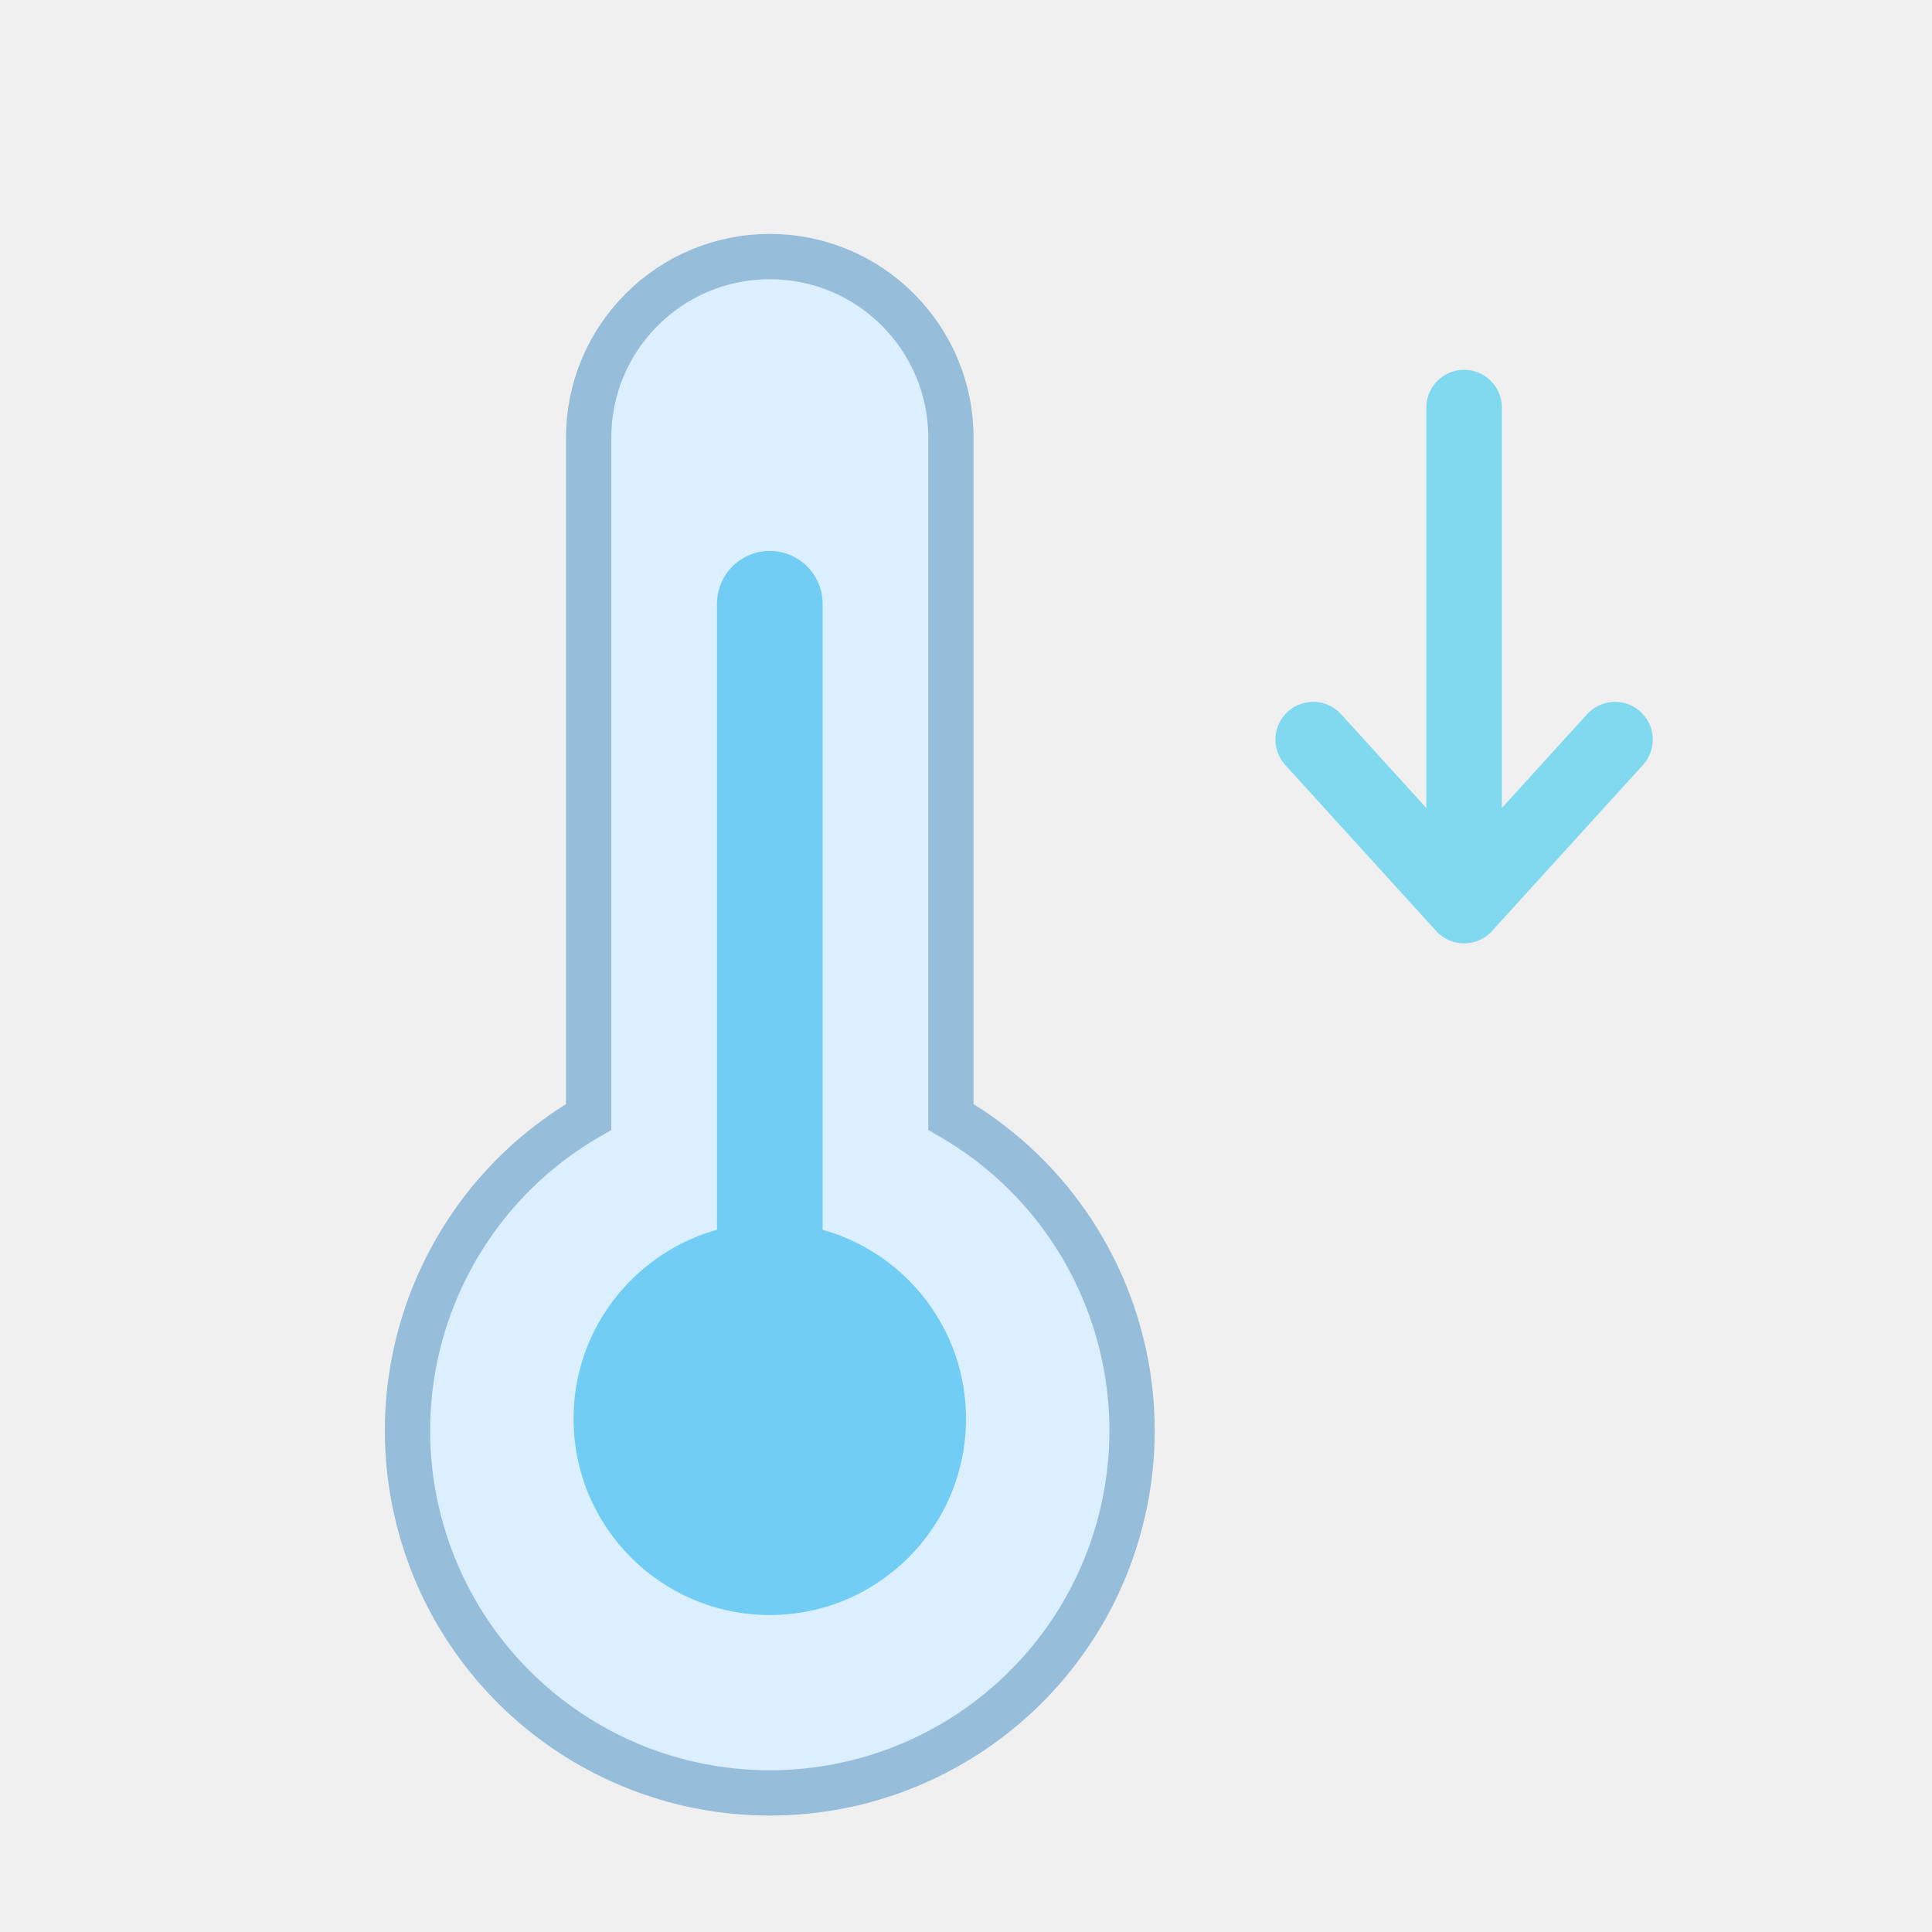
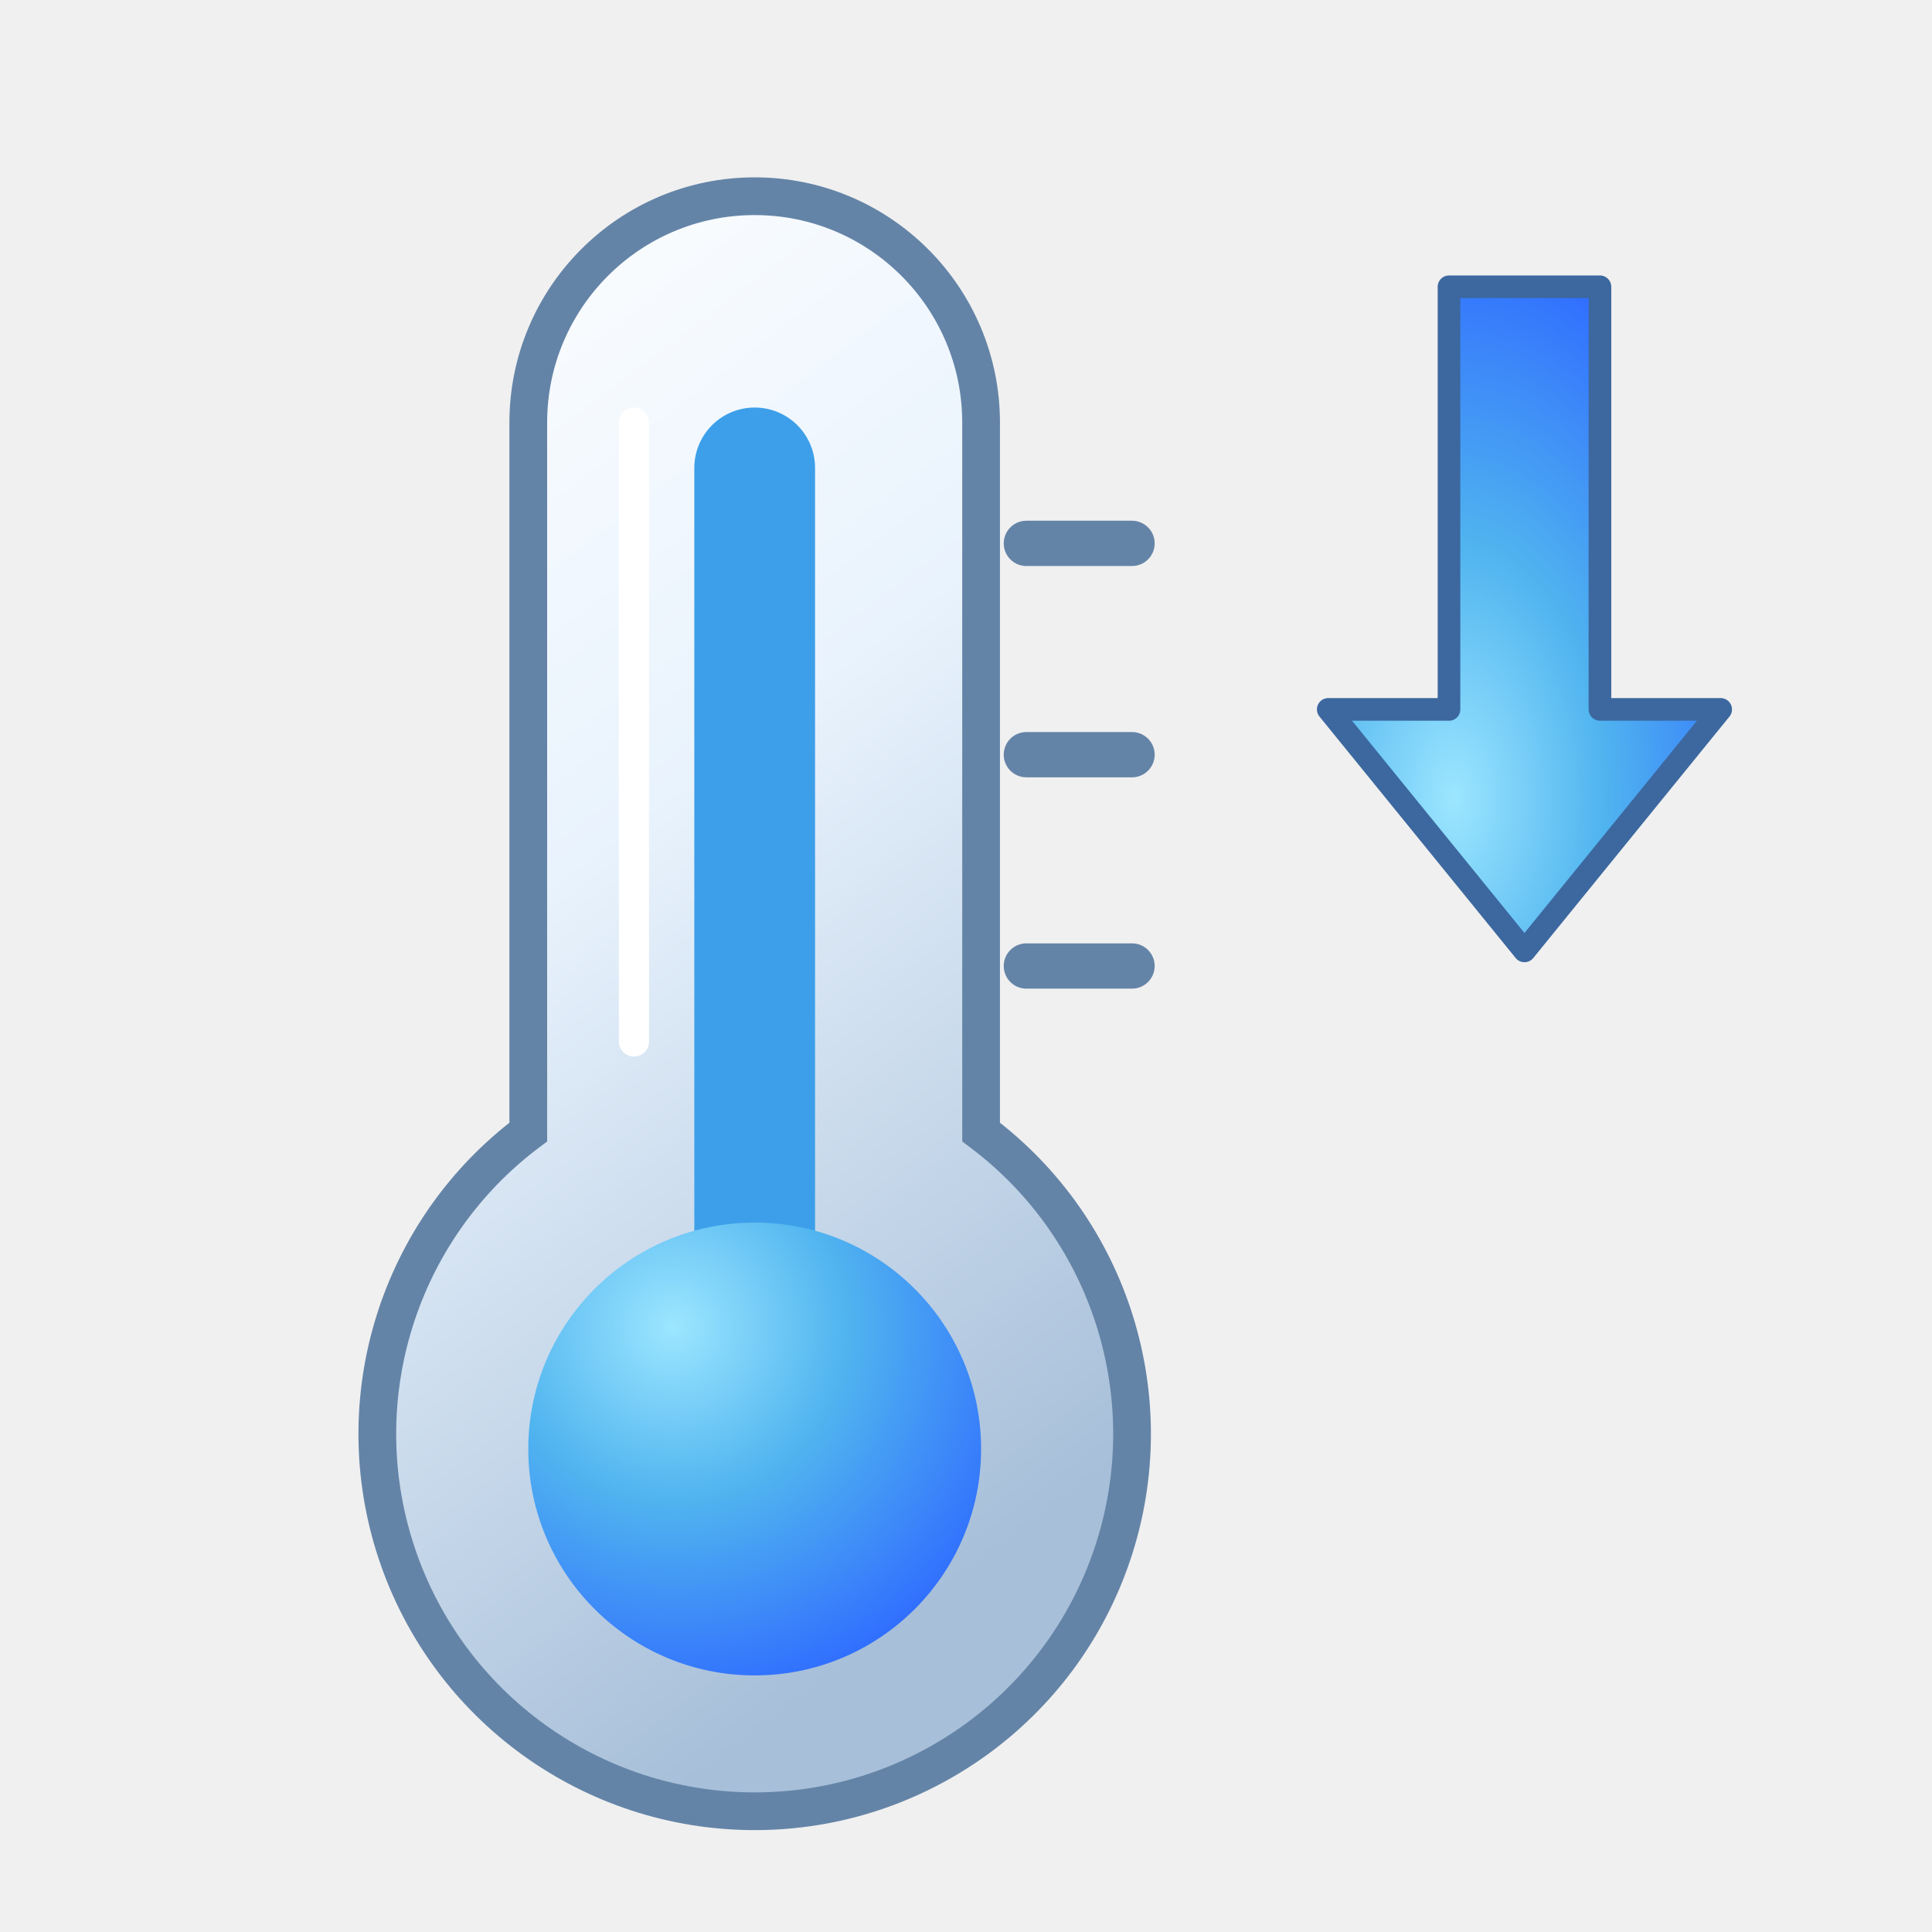
<svg xmlns="http://www.w3.org/2000/svg" viewBox="0 0 128 128" width="128" height="128">
  <defs>
-     <linearGradient id="cloud" x2="0.3" y2="1">
-       <stop stop-color="#f4fbff" />
-       <stop offset="1" stop-color="#adcfee" />
+     <linearGradient id="instrument-face" x2=".35" y2="1">
+       <stop stop-color="#ffffff" />
+       <stop offset=".45" stop-color="#e9f3fd" />
+       <stop offset="1" stop-color="#a7bfd9" />
    </linearGradient>
-     <linearGradient id="sun" x2=".7" y2="1">
-       <stop stop-color="#ffe694" />
-       <stop offset="1" stop-color="#ffb64c" />
-     </linearGradient>
-     <linearGradient id="water" x2=".4" y2="1">
-       <stop stop-color="#7ce3f5" />
-       <stop offset="1" stop-color="#3697ef" />
-     </linearGradient>
-     <linearGradient id="moon" x2=".6" y2="1">
-       <stop stop-color="#f0f5ff" />
-       <stop offset="1" stop-color="#a9bde8" />
-     </linearGradient>
+     <radialGradient id="instrument-blue" cx=".32" cy=".23" r=".85">
+       <stop stop-color="#9ce6ff" />
+       <stop offset=".45" stop-color="#50b4ef" />
+       <stop offset="1" stop-color="#2f6bff" />
+     </radialGradient>
  </defs>
-   <g transform="translate(-13 0)">
-     <path d="M52 74V29a12 12 0 0 1 24 0v45a24 24 0 1 1-24 0Z" fill="#dcefff" stroke="#96bdd9" stroke-width="3" />
-     <path d="M64 40v43" fill="none" stroke="#71cdf4" stroke-width="7" stroke-linecap="round" stroke-linejoin="round" />
-     <circle cx="64" cy="94" r="13" fill="#71cdf4" stroke="none" stroke-width="2" />
+   <g transform="translate(-14 0)">
+     <path d="M49 75V28a15 15 0 0 1 30 0v47a25 25 0 1 1-30 0Z" fill="url(#instrument-face)" stroke="#6484a7" stroke-width="2.5" />
+     <path d="M64 31v54" fill="none" stroke="#3d9fe9" stroke-width="8" stroke-linecap="round" stroke-linejoin="round" />
+     <circle cx="64" cy="96" r="15" fill="url(#instrument-blue)" stroke="none" stroke-width="2" />
+     <path d="M56 28v41" fill="none" stroke="#ffffff" stroke-width="2" stroke-linecap="round" stroke-linejoin="round" />
+     <path d="M82 36h7M82 50h7M82 64h7" fill="none" stroke="#6484a7" stroke-width="3" stroke-linecap="round" stroke-linejoin="round" />
  </g>
-   <path d="M97 27v33m-10-11 10 11 10-11" fill="none" stroke="#81d9ef" stroke-width="5" stroke-linecap="round" stroke-linejoin="round" />
+   <g transform="translate(0 81) scale(1 -1)">
+     <path d="m101 18 13 16h-8v28H96V34h-8Z" fill="url(#instrument-blue)" stroke="#3c689f" stroke-width="1.5" stroke-linejoin="round" />
+   </g>
</svg>
